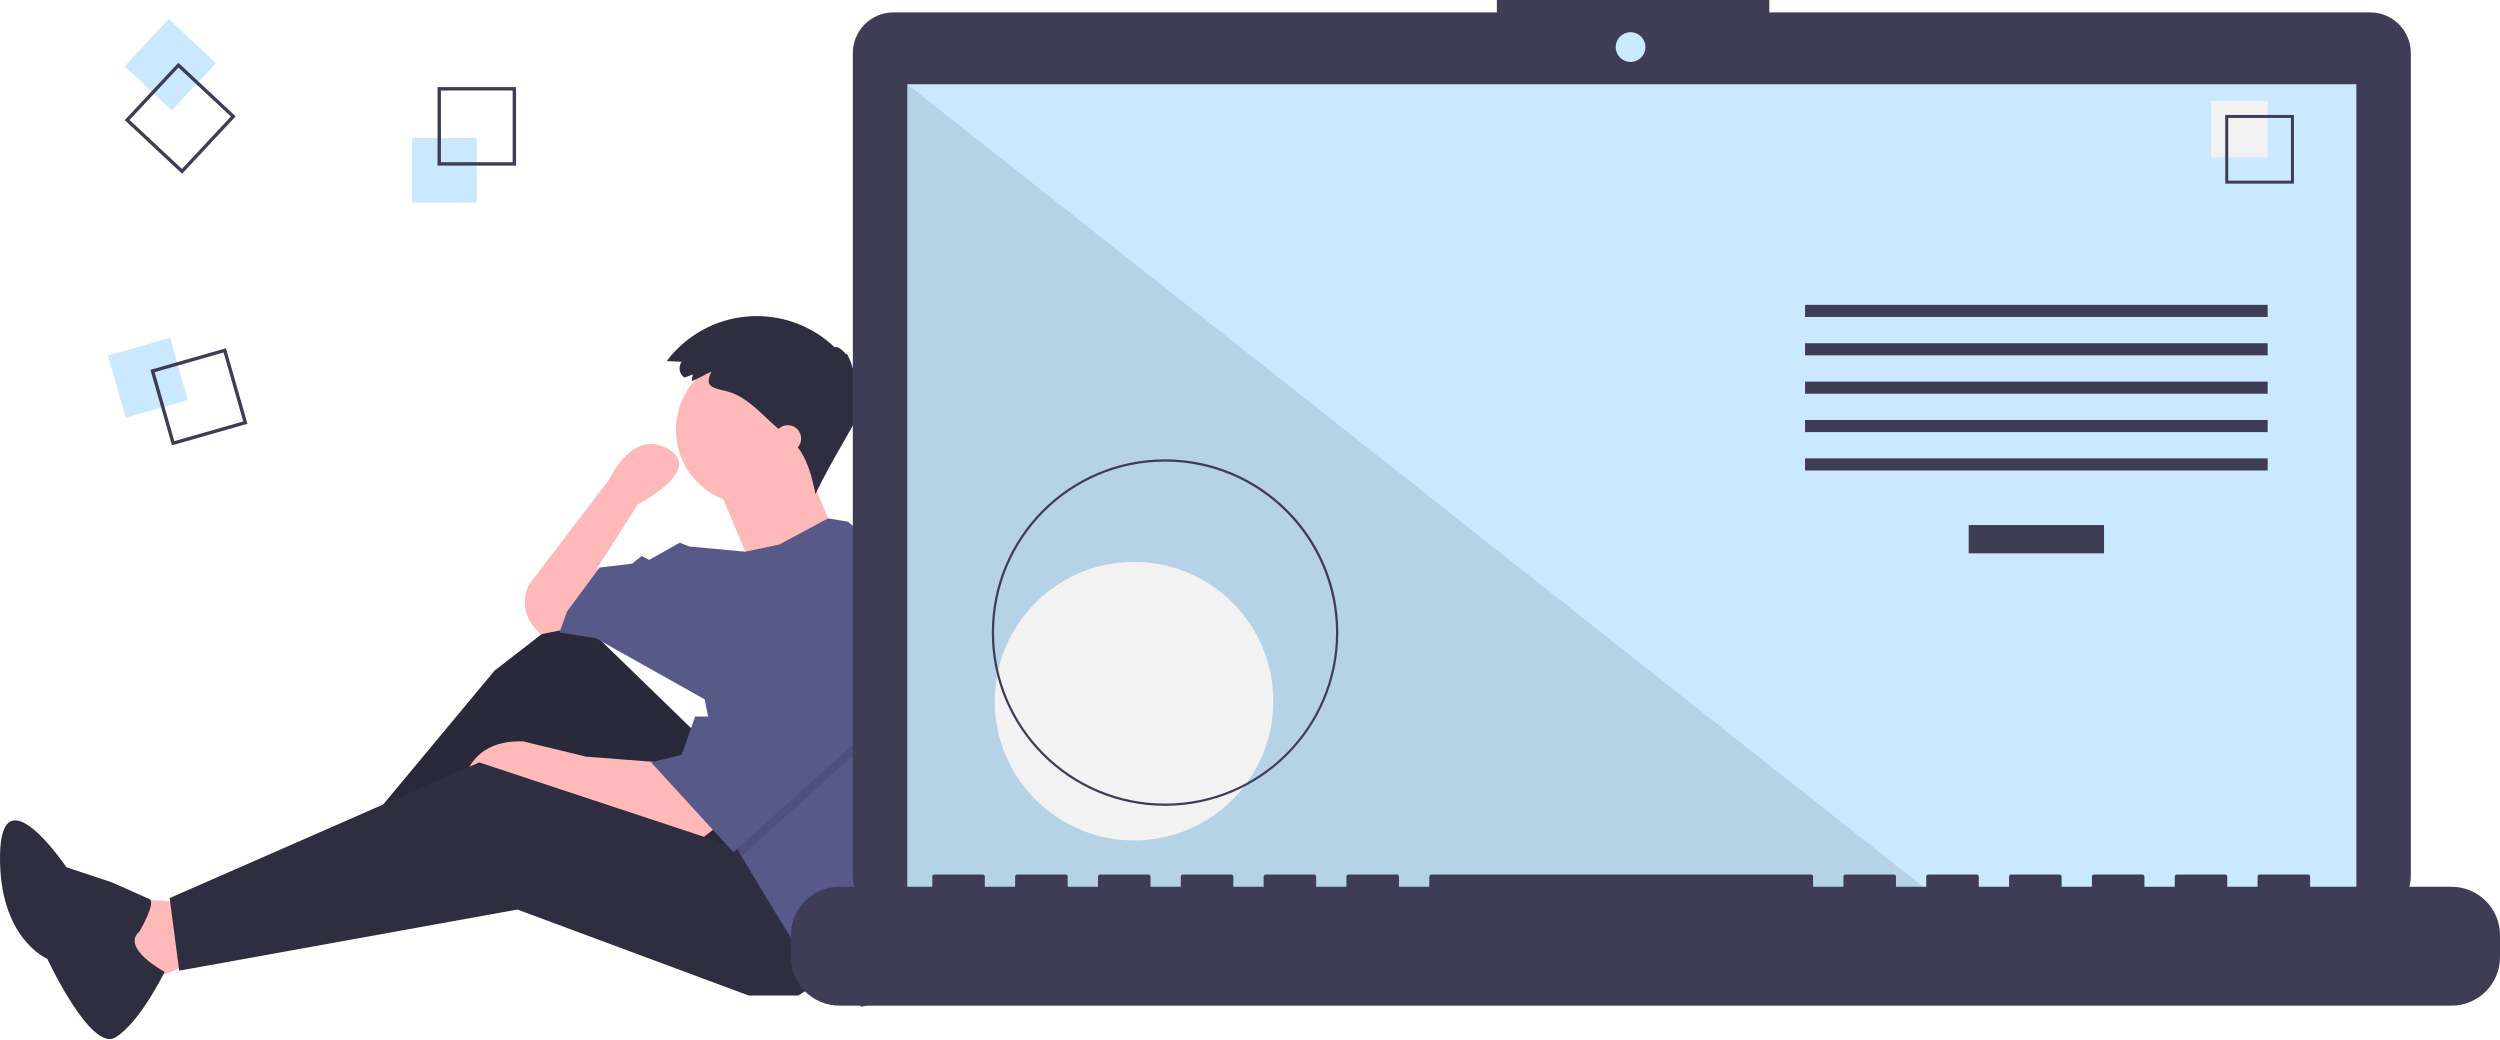
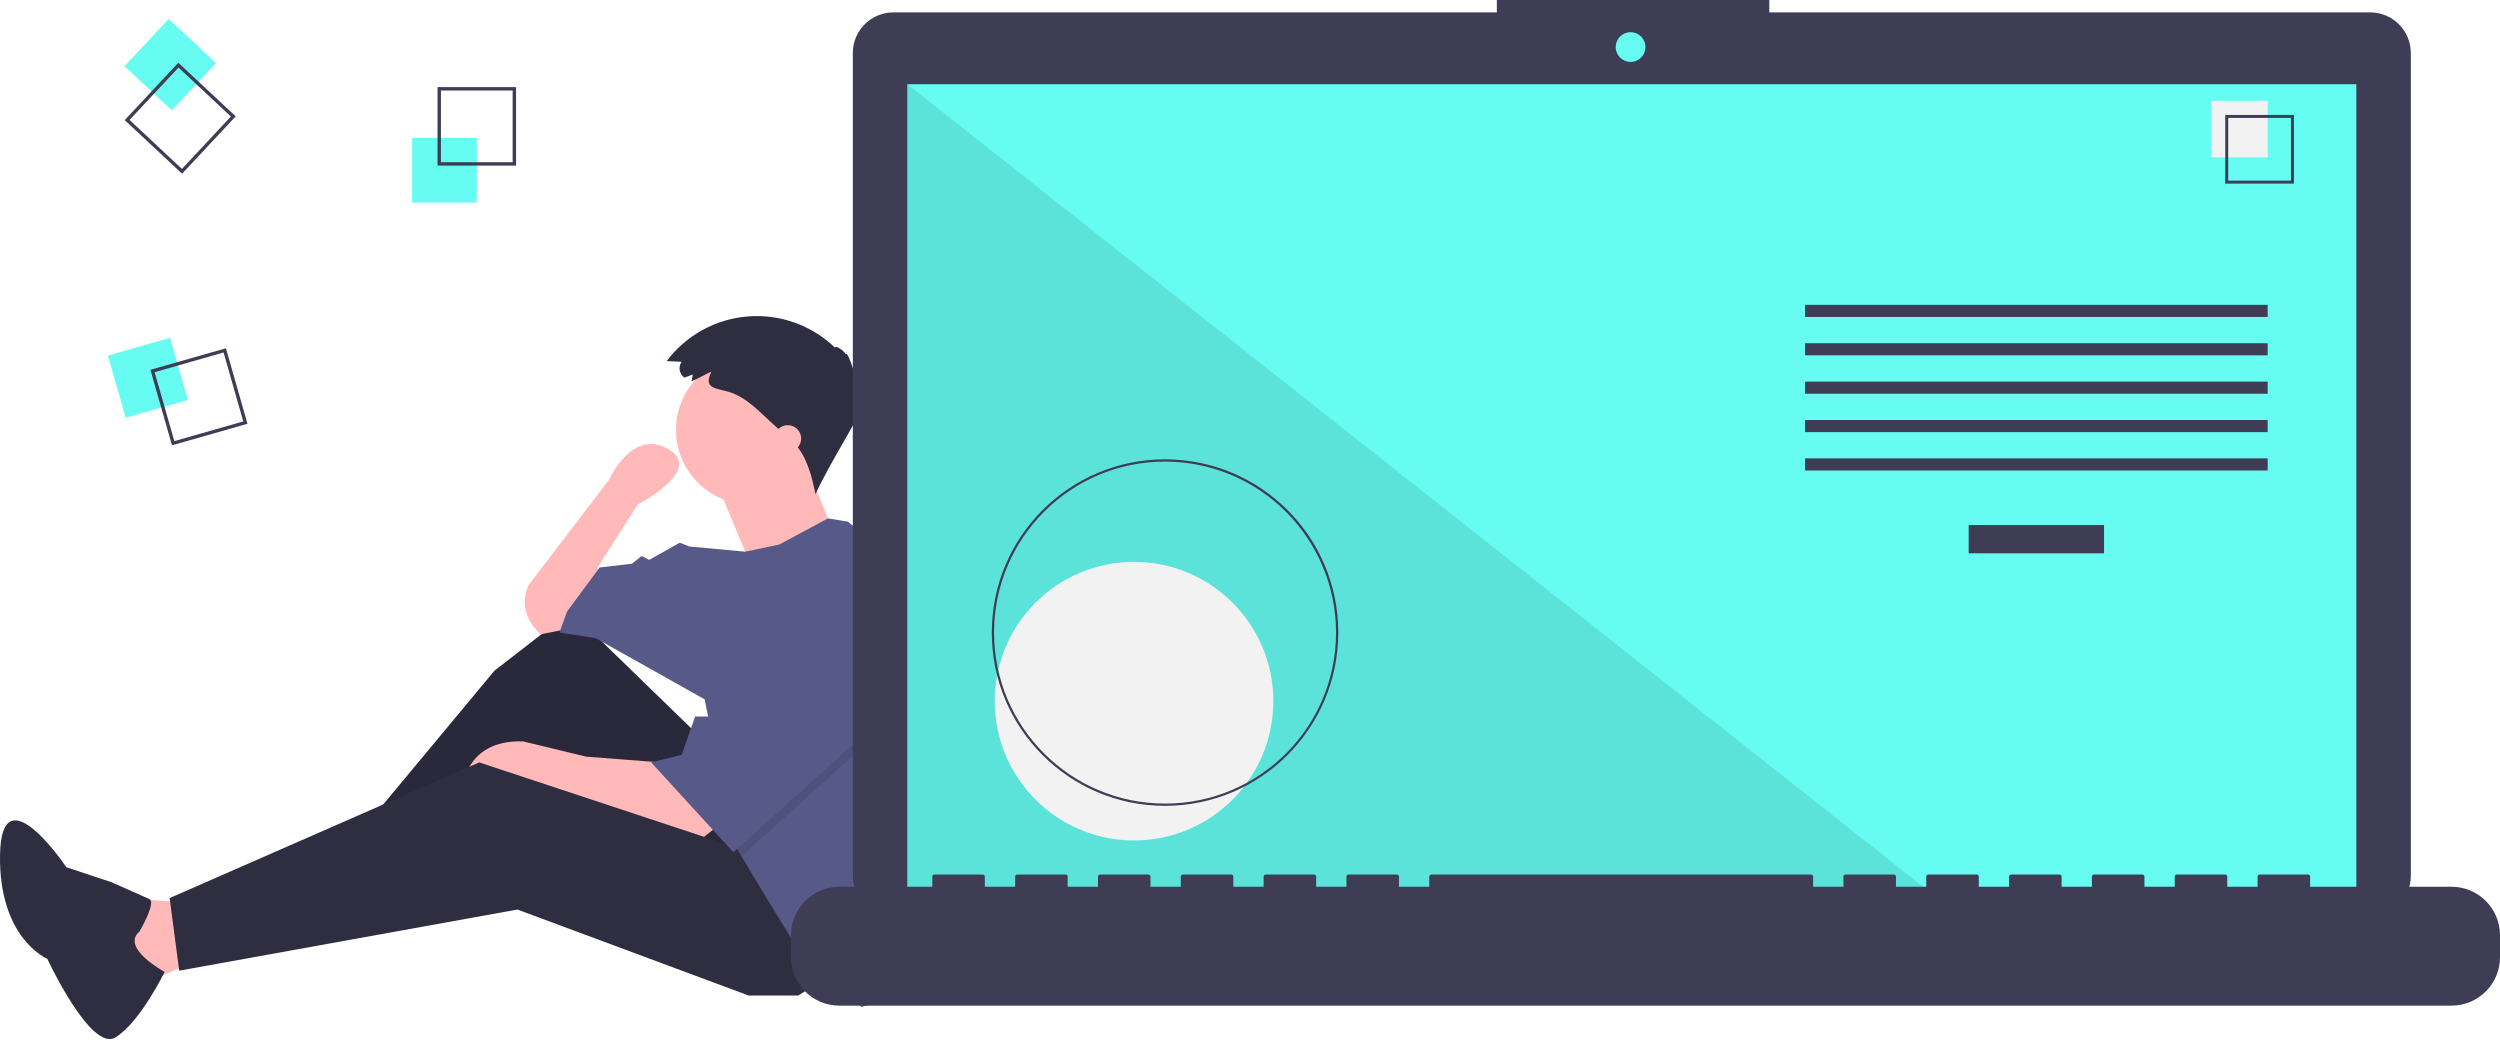
<svg xmlns="http://www.w3.org/2000/svg" id="e189b3b9-b88e-4ad6-86fc-a3cf637fca9f" data-name="Layer 1" width="1082.439" height="449.881" viewBox="0 0 1082.439 449.881">
  <polygon points="77.591 390.495 52.772 388.84 61.045 426.069 89.173 414.487 77.591 390.495" fill="#ffb9b9" />
  <polygon points="305.1 321.001 247.189 264.744 214.096 290.391 148.739 368.985 156.185 380.567 235.606 326.792 289.381 397.113 340.674 371.467 305.1 321.001" fill="#2f2e41" />
  <polygon points="305.1 321.001 247.189 264.744 214.096 290.391 148.739 368.985 156.185 380.567 235.606 326.792 289.381 397.113 340.674 371.467 305.1 321.001" opacity="0.1" />
  <path d="M368.845,583.289l-7.446,5.791-60.393-20.683-14.064-5.791-28.128,5.791s0-23.165,26.474-22.337l27.301,6.618,32.265,2.482Z" transform="translate(-58.78049 -225.0594)" fill="#ffb9b9" />
  <polygon points="363.839 419.451 345.638 431.033 324.128 431.033 224.024 393.804 77.591 420.278 73.454 388.84 207.478 330.102 324.956 368.985 363.839 419.451" fill="#2f2e41" />
  <path d="M305.142,497.249l-12.41,2.482-2.704-3.155a16.717,16.717,0,0,1-2.26-18.355h0l34.747-45.502s9.928-22.337,25.646-13.237-13.237,23.992-13.237,23.992l-17.373,27.301,1.655,14.064Z" transform="translate(-58.78049 -225.0594)" fill="#ffb9b9" />
  <circle cx="324.956" cy="186.15" r="32.265" fill="#ffb9b9" />
  <path d="M369.258,434.788,384.15,470.362l35.574-14.892s-11.582-28.128-11.582-28.956S369.258,434.788,369.258,434.788Z" transform="translate(-58.78049 -225.0594)" fill="#ffb9b9" />
  <path d="M467.22,540.029a185.383,185.383,0,0,1-9.092,57.341l-2.416,7.429-11.582,52.948-12.41,3.309-9.1-11.582L404.419,636.237l-13.237-21.51-11.351-18.912-3.541-5.907-12.41-62.048L316.724,501.386l-15.719-2.482,3.309-9.1,14.064-19.028L332.443,469.121l4.137-3.309,3.309,1.655,13.237-7.446,4.137,1.655,24.19,2.25,14.693-3.078L417.275,449.506l8.654,1.415,29.783,24.819A185.22,185.22,0,0,1,467.22,540.029Z" transform="translate(-58.78049 -225.0594)" fill="#575a89" />
  <path d="M119.171,628.365s7.41-12.559,4.28-14.025-16.422-7.311-16.422-7.311l-19.492-6.46s-28.126-41.801-28.743-5.45,20.479,45.089,20.479,45.089S98.088,680.7,108.747,674.243,130.07,645.867,130.07,645.867,110.85,635.535,119.171,628.365Z" transform="translate(-58.78049 -225.0594)" fill="#2f2e41" />
  <polygon points="399.413 307.764 367.975 328.447 321.051 370.755 317.51 364.848 307.582 315.21 310.064 315.21 335.711 268.054 399.413 307.764" opacity="0.1" />
  <polygon points="335.711 263.09 310.064 310.246 300.964 310.246 295.173 326.792 281.936 330.102 317.51 368.985 367.975 323.483 399.413 302.8 335.711 263.09" fill="#575a89" />
  <path d="M358.64,387.219l-3.496,1.345a4.88,4.88,0,0,1-1.248-6.86l-6.46-.302a48.782,48.782,0,0,1,72.825-5.87c.294-1.013,3.5.958,4.809,2.956.44-1.648,3.446,6.32,4.509,11.952.492-1.875,2.385,1.152.727,4.057,1.051-.154,1.525,2.535.712,4.032,1.149-.54.956,2.669-.291,4.813,1.64-.146-12.935,22.476-18.837,35.696-1.714-7.873-3.64-16.164-9.166-22.029-.939-.997-1.968-1.905-2.994-2.811l-5.554-4.902c-6.458-5.7-12.332-12.736-20.935-14.866-5.912-1.464-9.651-1.795-6.429-8.457-2.911,1.215-5.629,3.021-8.566,4.15C358.287,389.192,358.698,388.151,358.64,387.219Z" transform="translate(-58.78049 -225.0594)" fill="#2f2e41" />
  <circle cx="341.088" cy="189.873" r="5.791" fill="#ffb9b9" />
-   <rect x="178.439" y="59.71" width="28" height="28" fill="#cae9ff" />
+   <rect x="178.439" y="59.71" width="28" height="28" fill="#66fcf1" />
  <path d="M282.22,296.77h-34v-34h34Zm-32.522-1.478h31.043V264.248H249.698Z" transform="translate(-58.78049 -225.0594)" fill="#3f3d56" />
-   <rect x="108.808" y="374.617" width="28" height="28" transform="translate(403.9876 -61.23638) rotate(74.06317)" fill="#cae9ff" />
+   <rect x="108.808" y="374.617" width="28" height="28" transform="translate(403.9876 -61.23638) rotate(74.06317)" fill="#66fcf1" />
  <path d="M133.243,417.876l-9.336-32.693,32.693-9.336,9.336,32.693Zm-7.508-31.678,8.524,29.85,29.85-8.524-8.524-29.85Z" transform="translate(-58.78049 -225.0594)" fill="#3f3d56" />
-   <rect x="118.487" y="239.049" width="28" height="28" transform="translate(349.0467 103.9752) rotate(133.0628)" fill="#cae9ff" />
+   <rect x="118.487" y="239.049" width="28" height="28" transform="translate(349.0467 103.9752) rotate(133.0628)" fill="#66fcf1" />
  <path d="M112.781,277.063l23.215-24.841,24.841,23.215-23.215,24.841Zm23.286-22.751-21.196,22.681L137.551,298.189l21.196-22.681Z" transform="translate(-58.78049 -225.0594)" fill="#3f3d56" />
  <path d="M1085.012,230.422H824.843v-5.362h-117.971v5.362H445.63a17.599,17.599,0,0,0-17.599,17.599V604.272A17.599,17.599,0,0,0,445.63,621.871H1085.012a17.599,17.599,0,0,0,17.599-17.599V248.02A17.599,17.599,0,0,0,1085.012,230.422Z" transform="translate(-58.78049 -225.0594)" fill="#3f3d56" />
-   <rect x="392.845" y="36.464" width="627.391" height="353.913" fill="#cae9ff" />
-   <circle cx="706.004" cy="20.377" r="6.435" fill="#cae9ff" />
+   <rect x="392.845" y="36.464" width="627.391" height="353.913" fill="#66fcf1" />
+   <circle cx="706.004" cy="20.377" r="6.435" fill="#66fcf1" />
  <polygon points="840.813 390.377 392.845 390.377 392.845 36.464 840.813 390.377" opacity="0.1" />
  <circle cx="491.013" cy="303.587" r="60.307" fill="#f2f2f2" />
  <path d="M563.218,573.972A75.016,75.016,0,1,1,638.234,498.957,75.101,75.101,0,0,1,563.218,573.972Zm0-149.051A74.035,74.035,0,1,0,637.253,498.957,74.119,74.119,0,0,0,563.218,424.921Z" transform="translate(-58.78049 -225.0594)" fill="#3f3d56" />
  <rect x="852.392" y="227.332" width="58.605" height="12.246" fill="#3f3d56" />
  <rect x="781.541" y="131.989" width="200.307" height="5.248" fill="#3f3d56" />
  <rect x="781.541" y="148.608" width="200.307" height="5.248" fill="#3f3d56" />
  <rect x="781.541" y="165.228" width="200.307" height="5.248" fill="#3f3d56" />
  <rect x="781.541" y="181.847" width="200.307" height="5.248" fill="#3f3d56" />
  <rect x="781.541" y="198.467" width="200.307" height="5.248" fill="#3f3d56" />
  <rect x="957.356" y="43.644" width="24.492" height="24.492" fill="#f2f2f2" />
  <path d="M1052,304.566h-29.74v-29.74h29.74Zm-28.447-1.293h27.154V276.119h-27.154Z" transform="translate(-58.78049 -225.0594)" fill="#3f3d56" />
  <path d="M1120.227,609.001h-61.229v-4.412a.875.875,0,0,0-.875-.875h-20.993a.875.875,0,0,0-.875.875v4.412H1023.134v-4.412a.875.875,0,0,0-.875-.875h-20.993a.875.875,0,0,0-.875.875v4.412H987.272v-4.412a.875.875,0,0,0-.875-.875H965.404a.875.875,0,0,0-.875.875v4.412H951.409v-4.412a.875.875,0,0,0-.875-.875H929.541a.875.875,0,0,0-.875.875v4.412H915.546v-4.412a.875.875,0,0,0-.875-.875h-20.993a.875.875,0,0,0-.875.875v4.412H879.683v-4.412a.875.875,0,0,0-.875-.875H857.815a.875.875,0,0,0-.875.875v4.412H843.82v-4.412a.875.875,0,0,0-.875-.875H678.501a.875.875,0,0,0-.875.875v4.412H664.506v-4.412a.875.875,0,0,0-.875-.875H642.638a.875.875,0,0,0-.875.875v4.412H628.643v-4.412a.875.875,0,0,0-.875-.875H606.775a.875.875,0,0,0-.875.875v4.412H592.78v-4.412a.875.875,0,0,0-.875-.875H570.912a.875.875,0,0,0-.875.875v4.412H556.917v-4.412a.875.875,0,0,0-.875-.875H535.049a.875.875,0,0,0-.875.875v4.412H521.054v-4.412a.875.875,0,0,0-.875-.875H499.186a.875.875,0,0,0-.875.875v4.412H485.191v-4.412a.875.875,0,0,0-.875-.875h-20.993a.875.875,0,0,0-.875.875v4.412H422.212a20.993,20.993,0,0,0-20.993,20.993v9.492a20.993,20.993,0,0,0,20.993,20.993H1120.227a20.993,20.993,0,0,0,20.993-20.993v-9.492A20.993,20.993,0,0,0,1120.227,609.001Z" transform="translate(-58.78049 -225.0594)" fill="#3f3d56" />
</svg>
